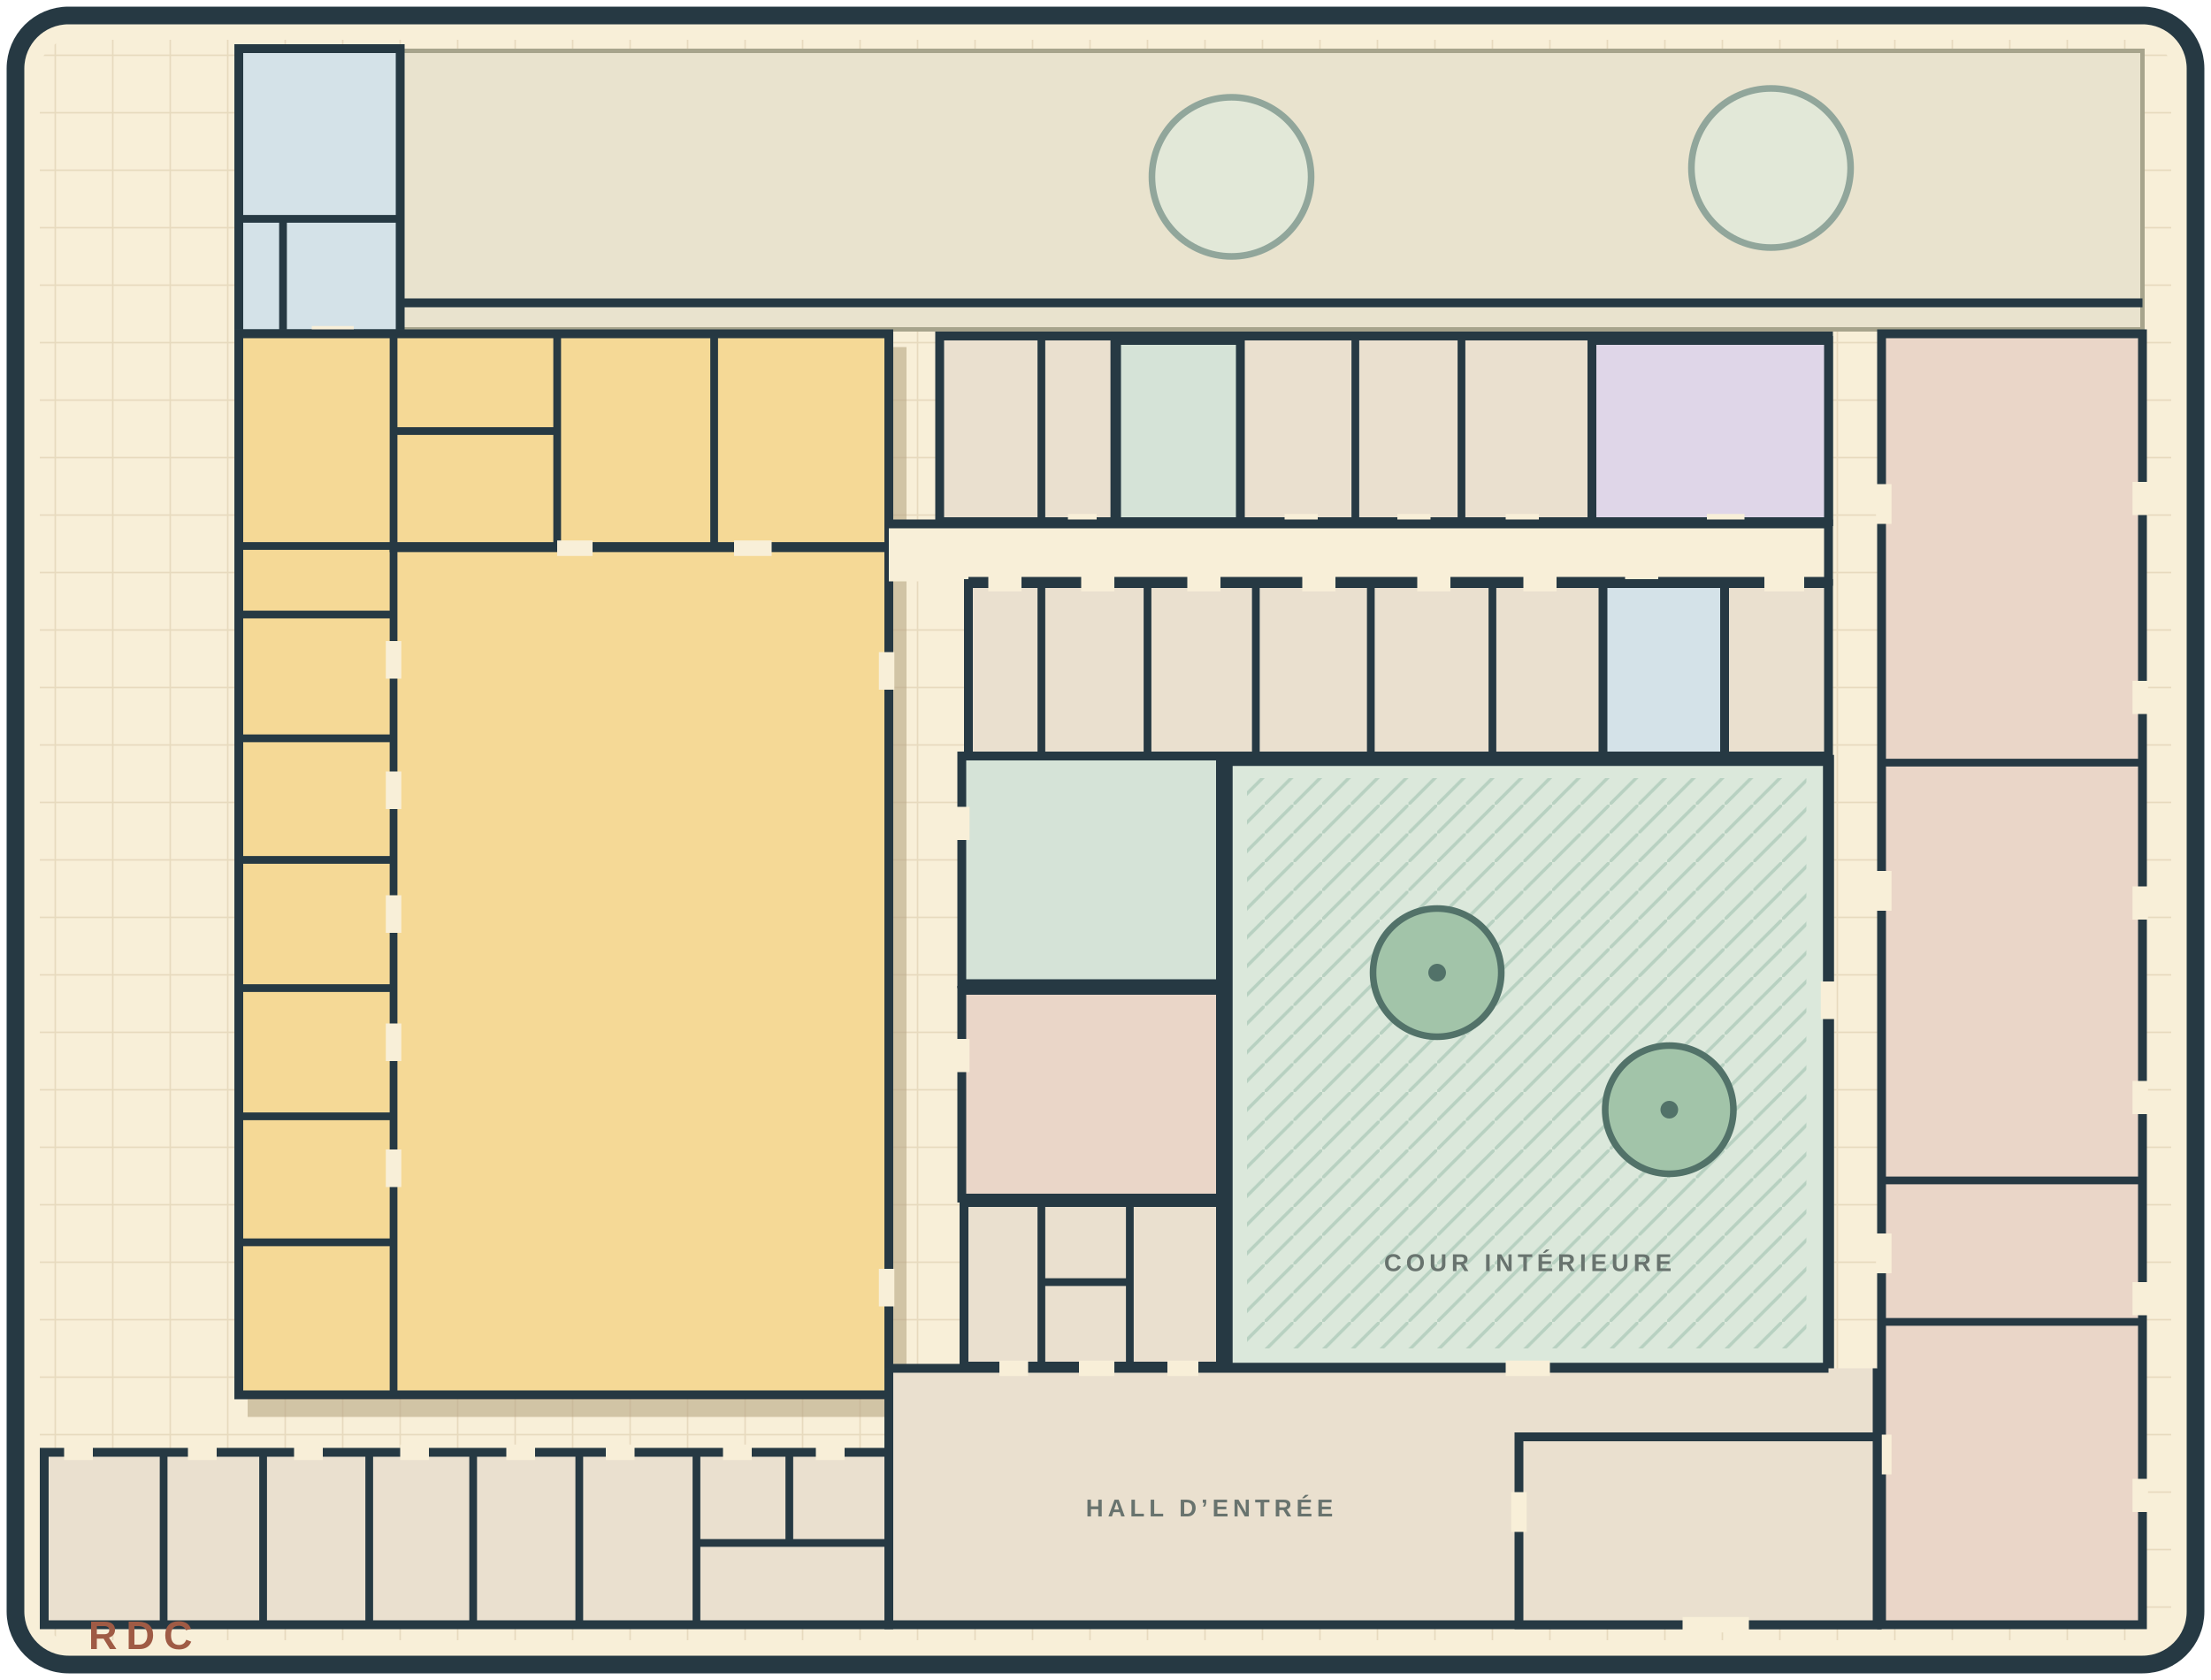
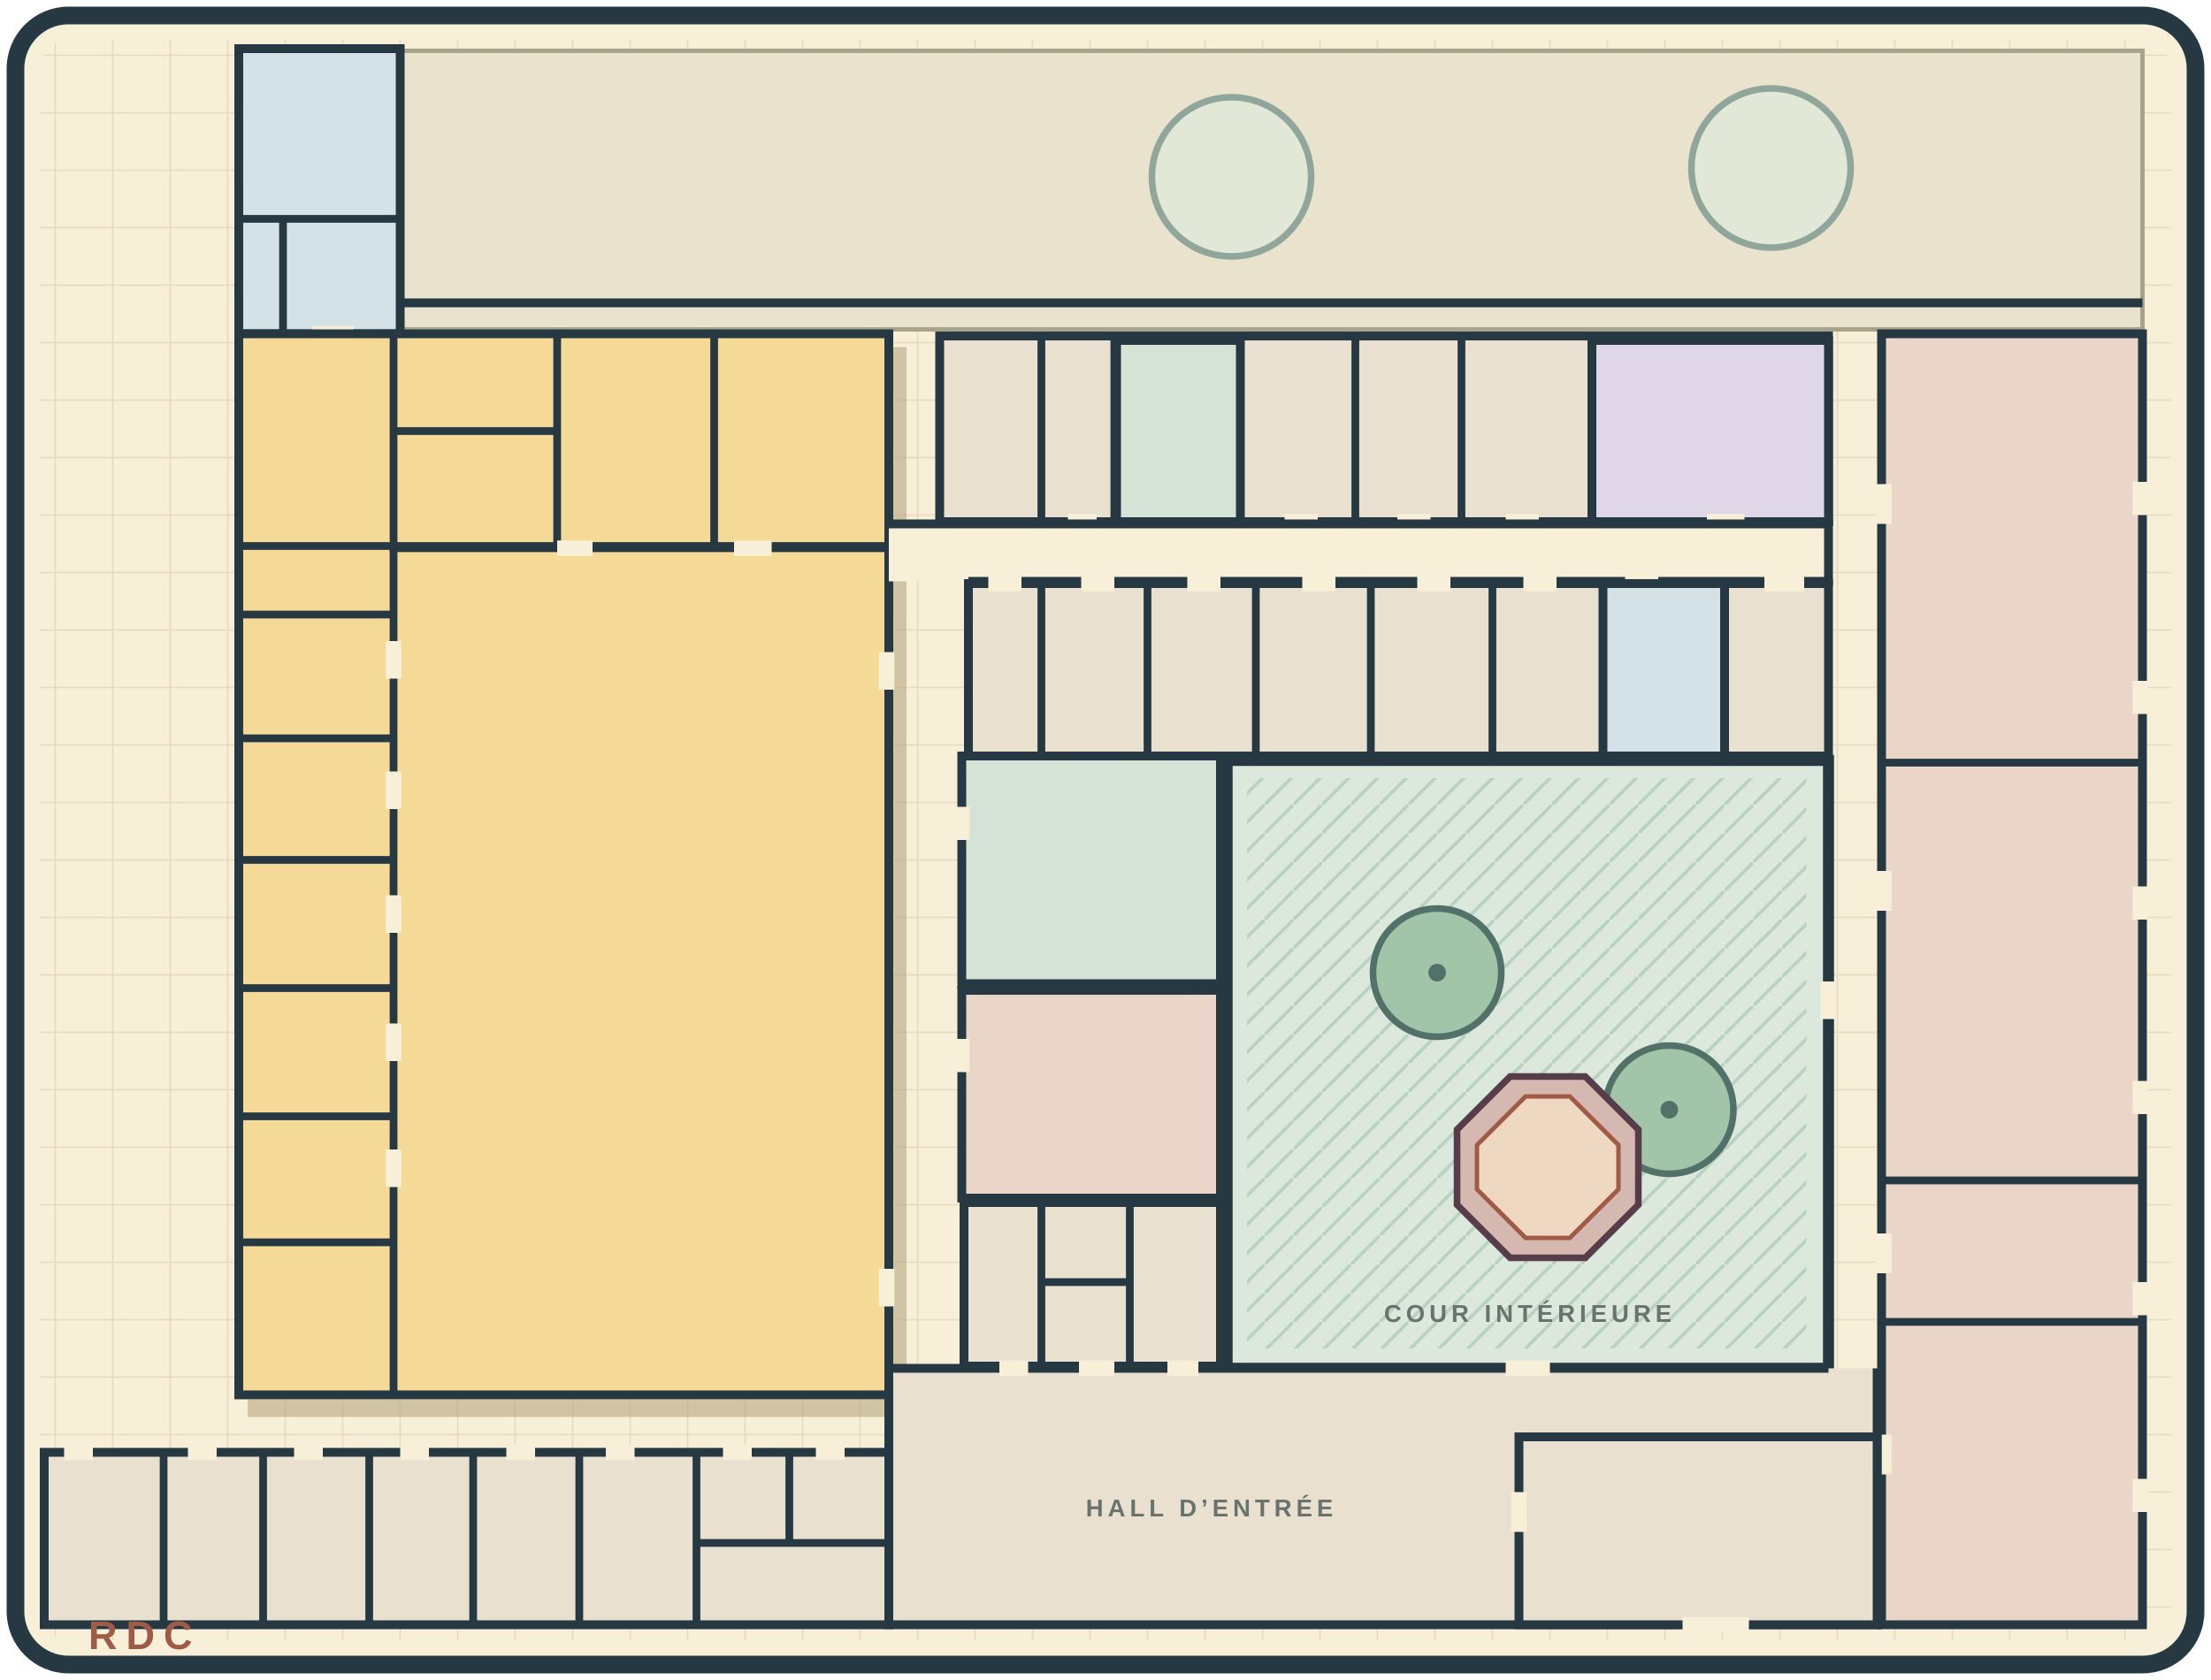
<svg xmlns="http://www.w3.org/2000/svg" viewBox="0 0 1000 760" role="img" aria-labelledby="title desc">
  <defs>
    <pattern id="paper" width="26" height="26" patternUnits="userSpaceOnUse">
      <path d="M0 25h26M25 0v26" stroke="#d4c39f" stroke-width=".7" opacity=".46" />
    </pattern>
    <pattern id="yard" width="13" height="13" patternUnits="userSpaceOnUse">
      <path d="M0 13L13 0" stroke="#a9c8b7" stroke-width="1.5" opacity=".7" />
    </pattern>
    <filter id="shadow" x="-10%" y="-10%" width="130%" height="130%">
      <feDropShadow dx="6" dy="8" stdDeviation="0" flood-color="#b7a584" flood-opacity=".6" />
    </filter>
    <style>
      .wall{stroke:#263943;stroke-width:5;stroke-linejoin:round;fill:none}.partition{stroke:#263943;stroke-width:3.5;fill:none}.door{stroke:#f8efd8;stroke-width:7}.room{stroke:#263943;stroke-width:4;fill:#e9dfc9}.unnamed{fill:#eae0cf}.hall{fill:#f5d996}.lab{fill:#d5e3d7}.blue{fill:#d4e2e8}.purple{fill:#dfd6e8}.warm{fill:#ead6c8}.note{fill:#68736e;font:800 11px Trebuchet MS,Arial,sans-serif;letter-spacing:2px}.floor{fill:#9f5b45;font:900 18px Trebuchet MS,Arial,sans-serif;letter-spacing:4px}
    </style>
  </defs>
  <rect x="7" y="7" width="986" height="746" rx="24" fill="#f8efd8" stroke="#263943" stroke-width="8" />
  <rect x="18" y="18" width="964" height="724" rx="14" fill="url(#paper)" />
  <path d="M181 23H969V149H181Z" fill="#e9e3ce" stroke="#a7a48c" stroke-width="2" />
  <circle cx="557" cy="80" r="36" fill="#e2e8d8" stroke="#91a69b" stroke-width="3" />
  <circle cx="801" cy="76" r="36" fill="#e2e8d8" stroke="#91a69b" stroke-width="3" />
  <path d="M181 137H969" stroke="#263943" stroke-width="4" />
  <path d="M108 22H181V151H108Z" class="room blue" />
  <path d="M108 99H180M128 100V150" class="partition" />
  <path d="M141 151h19" class="door" />
  <path d="M108 151H402V631H108Z" class="room hall" filter="url(#shadow)" />
  <path d="M178 152V248H402M178 195H252V248M252 152V248M323 152V248M108 247H402" class="partition" />
  <path d="M108 278H178V334H108M108 334H178V389H108M108 389H178V447H108M108 447H178V505H108M108 505H178V562H108M178 248V631" class="partition" />
  <path d="M178 290v17M178 349v17M178 405v17M178 463v17M178 520v17M252 248h16M332 248h17" class="door" />
  <path d="M401 295v17M401 574v17" class="door" />
  <path d="M425 152H827V236H425Z" class="room unnamed" />
  <path d="M471 152V236M504 152V236M561 152V236M613 152V236M661 152V236M720 152V236" class="partition" />
  <path d="M505 183H561" class="partition" />
  <path d="M483 236h13M523 236h15M581 236h15M632 236h15M681 236h15M747 236h17" class="door" />
  <path d="M505 154H561V236H505Z" class="room lab" />
  <path d="M720 154H827V236H720Z" class="room purple" />
  <path d="M772 236h17" class="door" />
  <path d="M402 237H827V263H402Z" fill="#f8efd8" />
  <path d="M402 237H827V263H438" fill="none" stroke="#263943" stroke-width="4" />
  <path d="M438 264H827V342H438Z" class="room unnamed" />
  <path d="M471 264V342M519 264V342M568 264V342M620 264V342M675 264V342M725 264V342M780 264V342" class="partition" />
  <path d="M447 264h15M489 264h15M537 264h15M589 264h15M641 264h15M689 264h15M735 264h15" class="door" />
  <path d="M725 264H780V342H725Z" class="room blue" />
  <path d="M798 264h18" class="door" />
  <path d="M435 342H552V445H435Z" class="room lab" />
  <path d="M435 448H552V542H435Z" class="room warm" />
  <path d="M436 544H552V618H436Z" class="room unnamed" />
  <path d="M471 544V618M511 544V618M471 580H511" class="partition" />
  <path d="M435 365v15M435 470v15" class="door" />
  <path d="M555 344H827V619H555Z" fill="#dbe8db" stroke="#263943" stroke-width="5" />
  <path d="M564 352H817V610H564Z" fill="url(#yard)" />
  <path d="M827 444v17" class="door" />
  <circle cx="650" cy="440" r="29" fill="#a2c4a9" stroke="#527269" stroke-width="3" />
  <circle cx="755" cy="502" r="29" fill="#a2c4a9" stroke="#527269" stroke-width="3" />
  <circle cx="650" cy="440" r="4" fill="#527269" />
  <circle cx="755" cy="502" r="4" fill="#527269" />
-   <text x="691" y="575" class="note" text-anchor="middle">COUR INTÉRIEURE</text>
+   <path d="M683 487h34l24 24v34l-24 24h-34l-24-24v-34z" fill="#d5b8b0" stroke="#563d49" stroke-width="3" />
+   <path d="M690 496h20l22 22v20l-22 22h-20l-22-22v-20z" fill="#efd8c2" stroke="#9f5b45" stroke-width="2" />
+   <text x="691" y="598" class="note" text-anchor="middle">COUR INTÉRIEURE</text>
  <path d="M851 151H969V735H851Z" class="room warm" />
  <path d="M851 345H969M851 534H969M851 598H969" class="partition" />
  <path d="M852 219v18M852 394v18M852 558v18M852 649v18M968 218v15M968 308v15M968 401v15M968 489v15M968 580v15M968 669v15" class="door" />
  <path d="M20 657H402V735H20Z" class="room unnamed" />
  <path d="M74 657V735M119 657V735M167 657V735M214 657V735M262 657V735M315 657V735M357 657V698M315 698H401" class="partition" />
  <path d="M29 657h13M85 657h13M133 657h13M181 657h13M229 657h13M274 657h13M327 657h13M369 657h13" class="door" />
  <path d="M402 619H849V735H402Z" class="unnamed" />
  <path d="M402 619H827M849 619V735H402V619" fill="none" stroke="#263943" stroke-width="4" />
  <path d="M687 650H849V735H687Z" class="room unnamed" />
  <path d="M452 619h13M488 619h16M528 619h14M681 619h20M687 675v18M761 735h30" class="door" />
  <text x="547" y="686" class="note" text-anchor="middle">HALL D’ENTRÉE</text>
  <text x="40" y="746" class="floor">RDC</text>
</svg>
